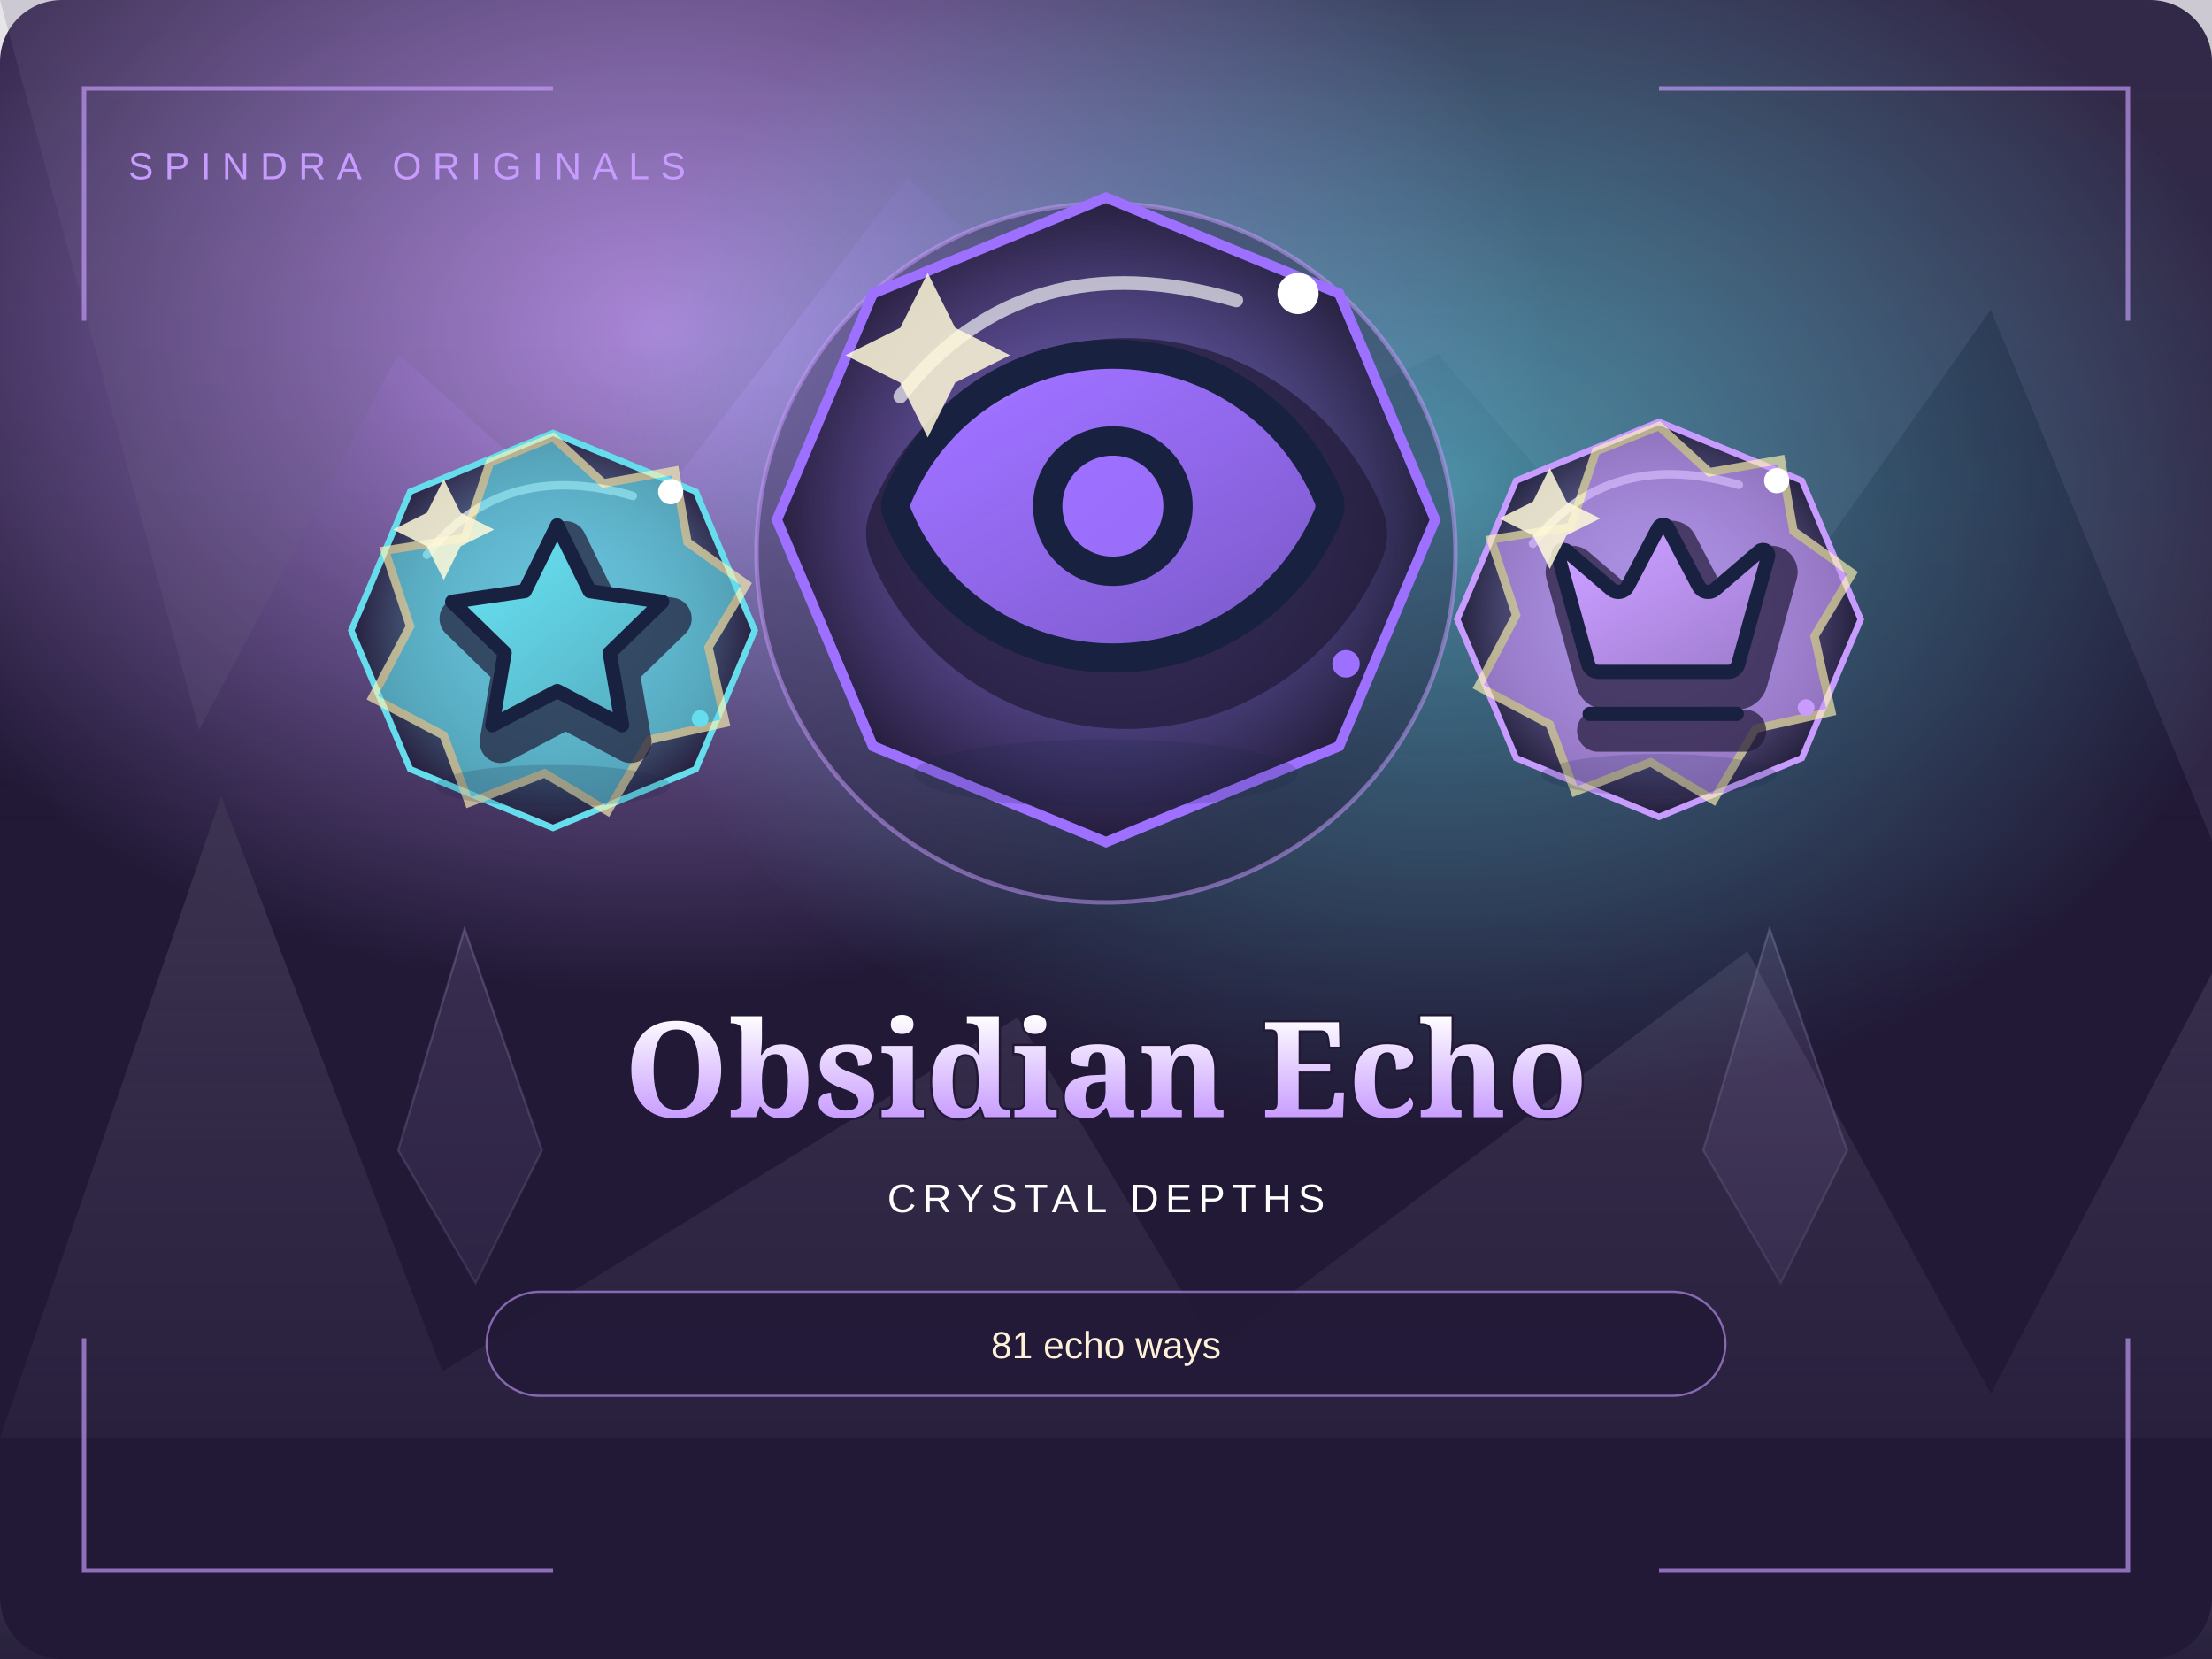
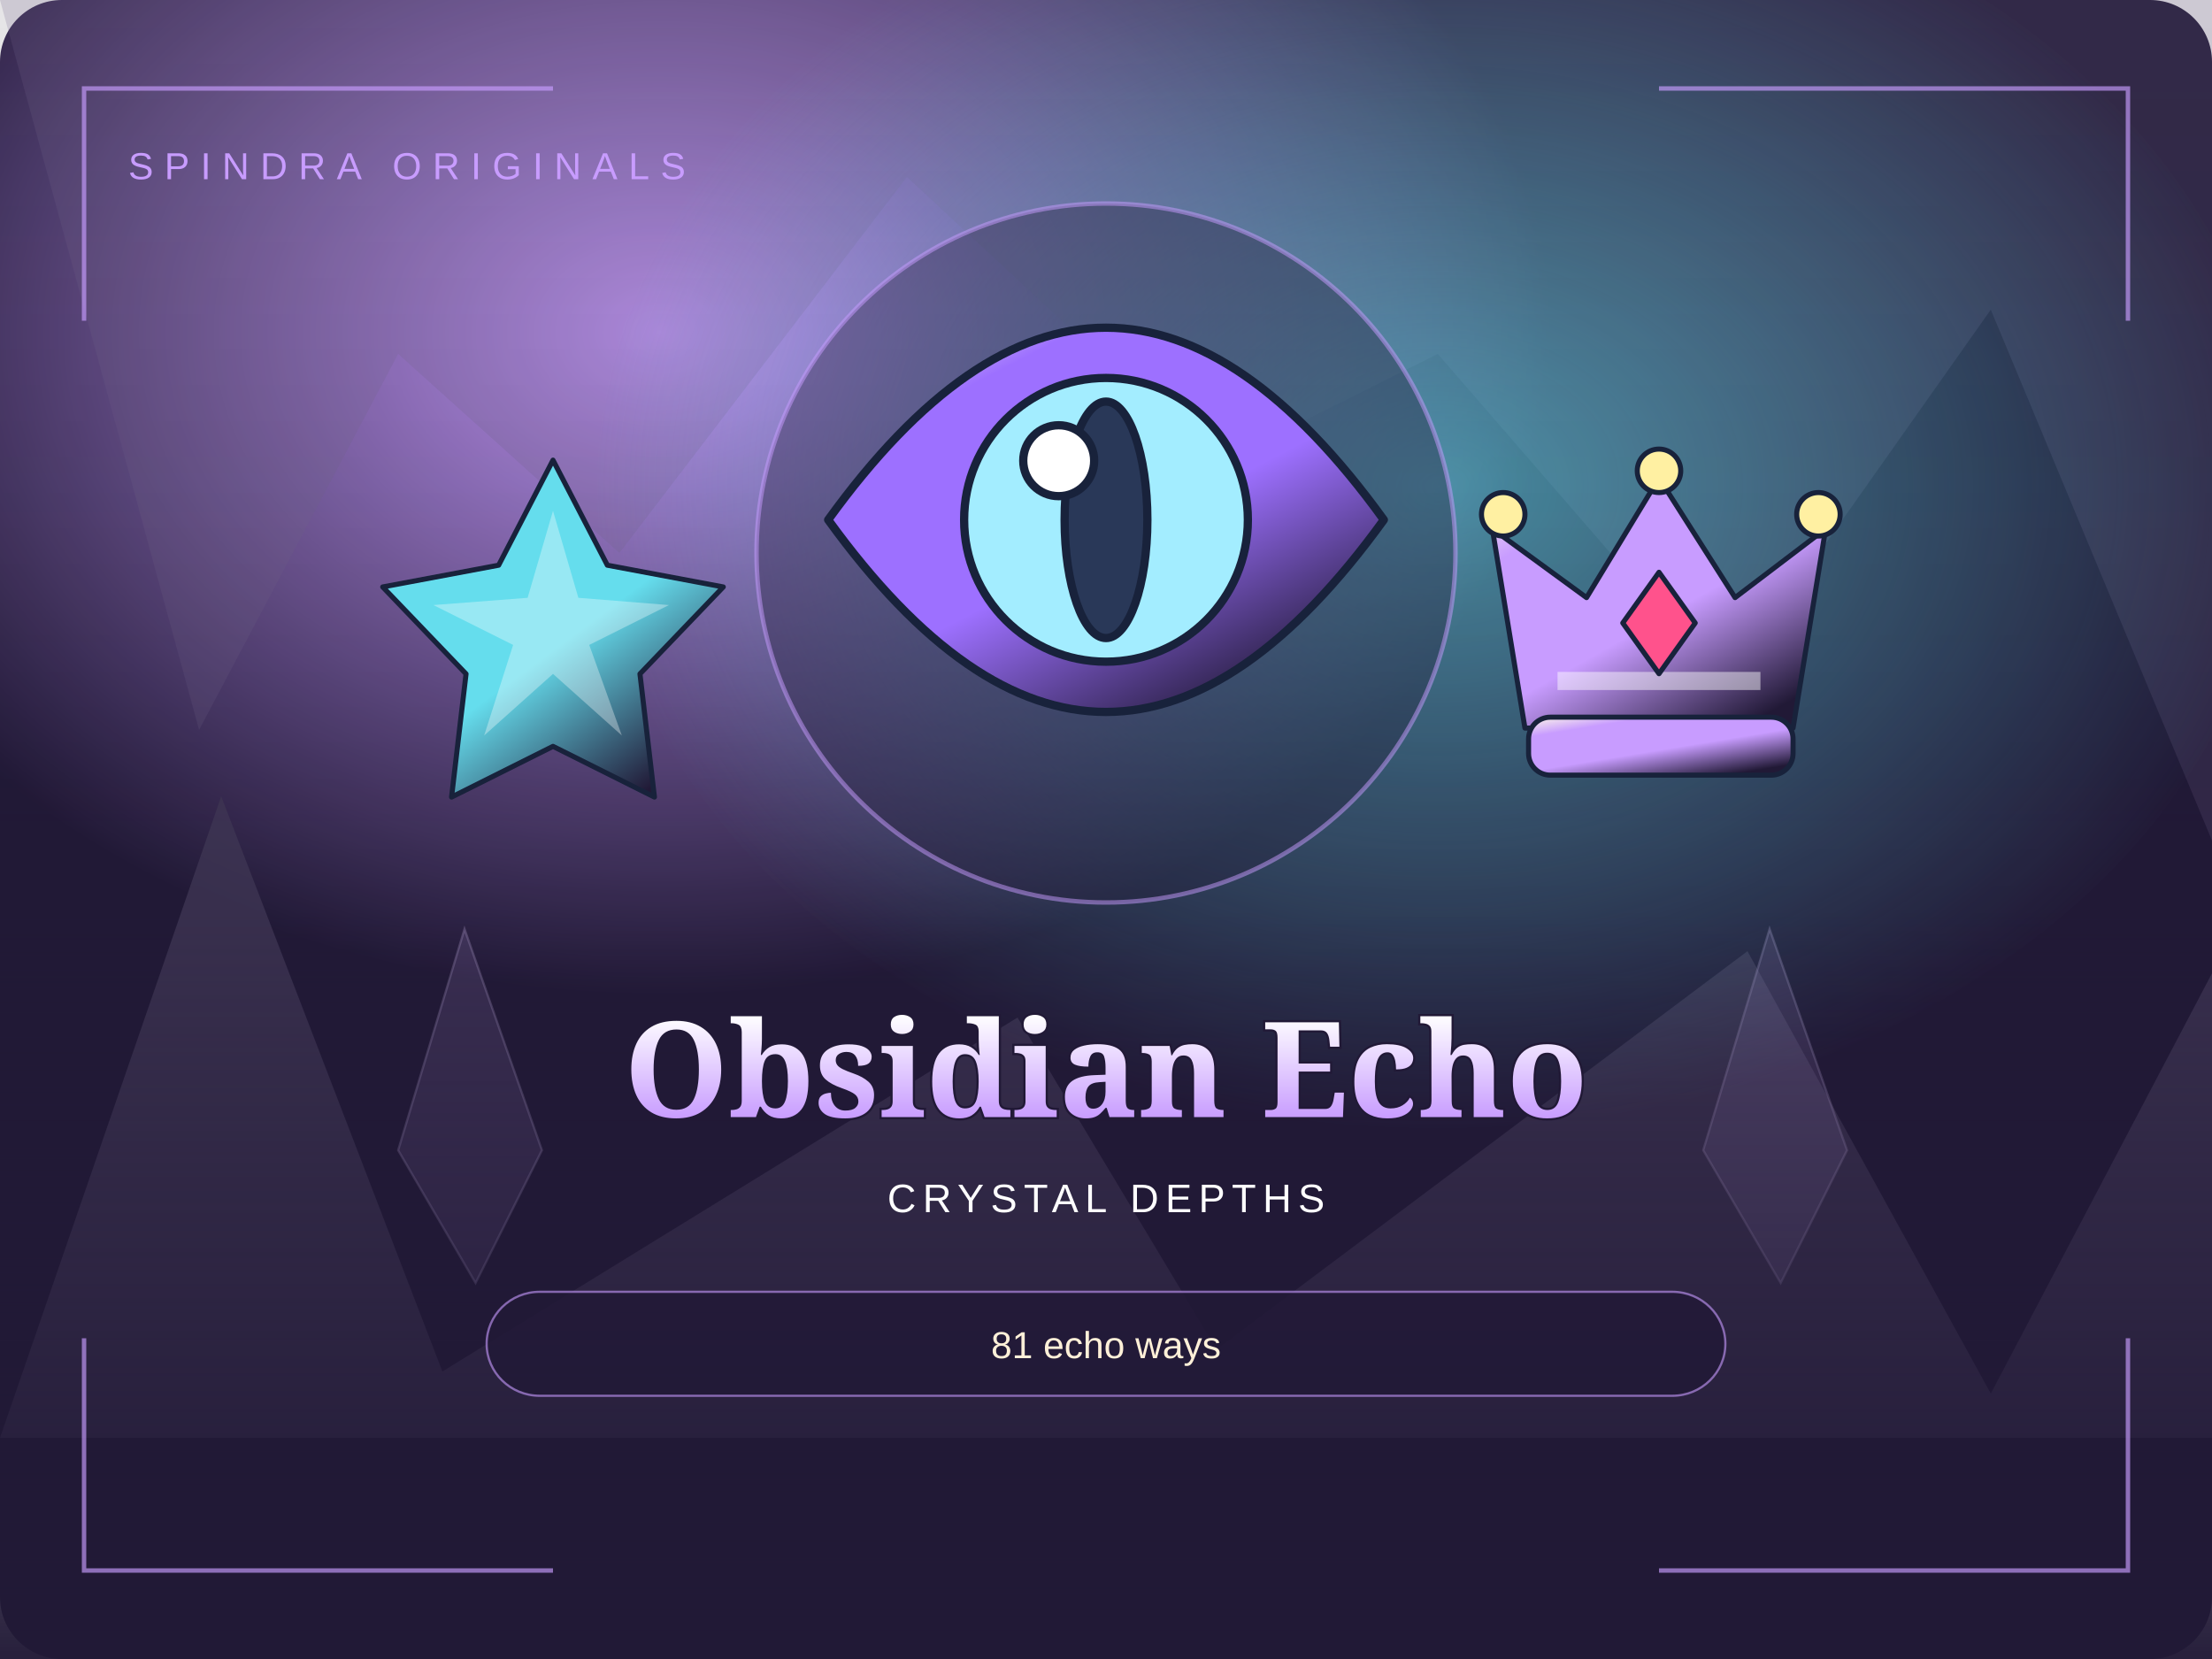
<svg xmlns="http://www.w3.org/2000/svg" width="1000" height="750" viewBox="0 0 1000 750">
  <defs>
    <radialGradient id="cover-bg" cx=".3" cy=".2" r="1">
      <stop stop-color="#c89cff" />
      <stop offset=".4" stop-color="#211936" />
      <stop offset="1" stop-color="#211936" />
    </radialGradient>
    <radialGradient id="cover-halo">
      <stop stop-color="#65dded" stop-opacity=".65" />
      <stop offset="1" stop-color="#65dded" stop-opacity="0" />
    </radialGradient>
    <linearGradient id="cover-shade" x2="0" y2="1">
      <stop stop-color="#211936" stop-opacity=".05" />
      <stop offset=".55" stop-color="#211936" stop-opacity=".15" />
      <stop offset="1" stop-color="#211936" stop-opacity=".97" />
    </linearGradient>
    <linearGradient id="title-ink" x2="0" y2="1">
      <stop stop-color="#ffffff" />
      <stop offset="1" stop-color="#c89cff" />
    </linearGradient>
  </defs>
  <rect width="1000" height="750" rx="28" fill="url(#cover-bg)" />
  <g opacity=".8">
    <svg x="0" y="0" width="1000" height="650" class="slot-scenery scenery-cave" viewBox="0 0 1000 650" preserveAspectRatio="xMidYMid slice" aria-hidden="true">
      <path d="M0 0L90 330L180 160L280 250L410 80L550 210L650 160L780 310L900 140L1000 380V0Z" fill="#75689144" />
      <path d="M0 650L100 360L200 620L460 460L550 610L790 430L900 630L1000 440V650Z" fill="#423957" />
      <path d="M180 520l30-100l35 100l-30 60Z" fill="#cfb0fb33" stroke="#dac4f855" />
      <path d="M770 520l30-100l35 100l-30 60Z" fill="#cfb0fb33" stroke="#dac4f855" />
    </svg>
  </g>
  <ellipse cx="650" cy="220" rx="380" ry="290" fill="url(#cover-halo)" />
  <rect width="1000" height="750" fill="url(#cover-shade)" />
  <path d="M38 145V40H250M750 40H962V145M38 605V710H250M750 710H962V605" fill="none" stroke="#c89cff" stroke-width="2" opacity=".65" />
  <circle cx="500" cy="250" r="158" fill="#211936" fill-opacity=".35" stroke="#c89cff" stroke-width="2" stroke-opacity=".5" />
-   <svg x="155" y="190" width="190" height="190" class="symbol-frame" viewBox="0 0 100 100" aria-hidden="true">
+   <svg x="155" y="190" width="190" height="190" class="symbol-frame" viewBox="-8 -8 116 116" aria-hidden="true">
    <defs>
-       <radialGradient id="obsidian-echo-5-155-R0-medal">
-         <stop stop-color="#65dded" stop-opacity=".35" />
-         <stop offset="1" stop-color="#211936" stop-opacity=".9" />
-       </radialGradient>
-       <linearGradient id="obsidian-echo-5-155-R0" x1="0" y1="0" x2=".8" y2="1">
-         <stop stop-color="#ffffff" />
+       <linearGradient id="obsidian-echo-5-155-R0" x1="0" y1="0" x2=".75" y2="1">
+         <stop stop-color="#fff9e8" />
        <stop offset=".22" stop-color="#65dded" />
-         <stop offset="1" stop-color="#65dded" stop-opacity=".7" />
+         <stop offset=".6" stop-color="#65dded" />
+         <stop offset="1" stop-color="#211936" />
      </linearGradient>
    </defs>
-     <path d="M50 3L84 17L98 50L84 83L50 97L16 83L2 50L16 17Z" fill="url(#obsidian-echo-5-155-R0-medal)" stroke="#65dded" stroke-width="1.5" />
-     <path d="M20 32Q38 9 69 18" fill="none" stroke="#ffffff" stroke-opacity=".65" stroke-width="2" stroke-linecap="round" />
-     <path d="M50 4L62 15L79 12L82 29L96 39L87 54L91 72L73 76L63 93L48 84L30 91L24 75L7 66L16 49L10 31L29 28L35 10Z" fill="#65dded" stroke="#fff4b1" stroke-width="2" opacity=".65" />
-     <ellipse cx="50" cy="87" rx="28" ry="5" fill="#172243" opacity=".18" />
-     <svg width="60" height="60" viewBox="0 0 24 24" fill="#211936" stroke="#211936" stroke-width="4" stroke-linecap="round" stroke-linejoin="round" class="lucide lucide-star" x="23" y="24" opacity=".7">
-       <polygon points="12 2 15.09 8.26 22 9.27 17 14.14 18.18 21.02 12 17.77 5.82 21.02 7 14.14 2 9.27 8.91 8.26 12 2" />
-     </svg>
-     <svg width="60" height="60" viewBox="0 0 24 24" fill="url(#obsidian-echo-5-155-R0)" stroke="#18213f" stroke-width="1.35" stroke-linecap="round" stroke-linejoin="round" class="lucide lucide-star" x="21" y="20">
-       <polygon points="12 2 15.09 8.26 22 9.27 17 14.14 18.18 21.02 12 17.77 5.82 21.02 7 14.14 2 9.27 8.91 8.26 12 2" />
-     </svg>
-     <path d="M20 22L24 14L28 22L36 26L28 30L24 38L20 30L12 26Z" fill="#fff9d9" opacity=".85" />
-     <circle cx="78" cy="17" r="3" fill="#fff" />
-     <circle cx="85" cy="71" r="2" fill="#65dded" />
+     <g class="slot-object object-star" fill="url(#obsidian-echo-5-155-R0)" stroke="#18223b" stroke-width="1.4" stroke-linejoin="round">
+       <path d="M50 3l15 29 32 6-23 24 4 34-28-14-28 14 4-34L3 38l32-6Z" />
+       <path d="M50 17l7 24 25 2-22 11 9 25-19-17-19 17 8-25-22-11 26-2Z" fill="#fff5" stroke="none" />
+     </g>
  </svg>
-   <svg x="655" y="185" width="190" height="190" class="symbol-frame" viewBox="0 0 100 100" aria-hidden="true">
+   <svg x="655" y="185" width="190" height="190" class="symbol-frame" viewBox="-8 -8 116 116" aria-hidden="true">
    <defs>
-       <radialGradient id="obsidian-echo-6-655-R0-medal">
-         <stop stop-color="#c89cff" stop-opacity=".35" />
-         <stop offset="1" stop-color="#211936" stop-opacity=".9" />
-       </radialGradient>
-       <linearGradient id="obsidian-echo-6-655-R0" x1="0" y1="0" x2=".8" y2="1">
-         <stop stop-color="#ffffff" />
+       <linearGradient id="obsidian-echo-6-655-R0" x1="0" y1="0" x2=".75" y2="1">
+         <stop stop-color="#fff9e8" />
        <stop offset=".22" stop-color="#c89cff" />
-         <stop offset="1" stop-color="#c89cff" stop-opacity=".7" />
+         <stop offset=".6" stop-color="#c89cff" />
+         <stop offset="1" stop-color="#211936" />
      </linearGradient>
    </defs>
-     <path d="M50 3L84 17L98 50L84 83L50 97L16 83L2 50L16 17Z" fill="url(#obsidian-echo-6-655-R0-medal)" stroke="#c89cff" stroke-width="1.5" />
-     <path d="M20 32Q38 9 69 18" fill="none" stroke="#ffffff" stroke-opacity=".65" stroke-width="2" stroke-linecap="round" />
-     <path d="M50 4L62 15L79 12L82 29L96 39L87 54L91 72L73 76L63 93L48 84L30 91L24 75L7 66L16 49L10 31L29 28L35 10Z" fill="#c89cff" stroke="#fff4b1" stroke-width="2" opacity=".65" />
-     <ellipse cx="50" cy="87" rx="28" ry="5" fill="#172243" opacity=".18" />
-     <svg width="60" height="60" viewBox="0 0 24 24" fill="#211936" stroke="#211936" stroke-width="4" stroke-linecap="round" stroke-linejoin="round" class="lucide lucide-crown" x="23" y="24" opacity=".7">
-       <path d="M11.562 3.266a.5.5 0 0 1 .876 0L15.39 8.87a1 1 0 0 0 1.516.294L21.183 5.5a.5.5 0 0 1 .798.519l-2.834 10.246a1 1 0 0 1-.956.734H5.81a1 1 0 0 1-.957-.734L2.02 6.02a.5.5 0 0 1 .798-.519l4.276 3.664a1 1 0 0 0 1.516-.294z" />
-       <path d="M5 21h14" />
-     </svg>
-     <svg width="60" height="60" viewBox="0 0 24 24" fill="url(#obsidian-echo-6-655-R0)" stroke="#18213f" stroke-width="1.35" stroke-linecap="round" stroke-linejoin="round" class="lucide lucide-crown" x="21" y="20">
-       <path d="M11.562 3.266a.5.5 0 0 1 .876 0L15.39 8.87a1 1 0 0 0 1.516.294L21.183 5.5a.5.5 0 0 1 .798.519l-2.834 10.246a1 1 0 0 1-.956.734H5.81a1 1 0 0 1-.957-.734L2.02 6.02a.5.5 0 0 1 .798-.519l4.276 3.664a1 1 0 0 0 1.516-.294z" />
-       <path d="M5 21h14" />
-     </svg>
-     <path d="M20 22L24 14L28 22L36 26L28 30L24 38L20 30L12 26Z" fill="#fff9d9" opacity=".85" />
-     <circle cx="78" cy="17" r="3" fill="#fff" />
-     <circle cx="85" cy="71" r="2" fill="#c89cff" />
+     <g class="slot-object object-crown" fill="url(#obsidian-echo-6-655-R0)" stroke="#18223b" stroke-width="1.4" stroke-linejoin="round">
+       <path d="M13 80L4 25l26 19L50 11l21 33 25-19-9 55Z" />
+       <rect x="14" y="77" width="73" height="16" rx="6" />
+       <path d="M22 67h56" stroke="#fff7" stroke-width="5" />
+       <path d="M50 37l10 14-10 14-10-14Z" fill="#ff528c" />
+       <circle cx="7" cy="21" r="6" fill="#fff0a2" />
+       <circle cx="50" cy="9" r="6" fill="#fff0a2" />
+       <circle cx="94" cy="21" r="6" fill="#fff0a2" />
+     </g>
  </svg>
-   <svg x="345" y="80" width="310" height="310" class="symbol-frame" viewBox="0 0 100 100" aria-hidden="true">
+   <svg x="345" y="80" width="310" height="310" class="symbol-frame" viewBox="-8 -8 116 116" aria-hidden="true">
    <defs>
-       <radialGradient id="obsidian-echo-4-345-R0-medal">
-         <stop stop-color="#9d70ff" stop-opacity=".35" />
-         <stop offset="1" stop-color="#211936" stop-opacity=".9" />
-       </radialGradient>
-       <linearGradient id="obsidian-echo-4-345-R0" x1="0" y1="0" x2=".8" y2="1">
-         <stop stop-color="#ffffff" />
+       <linearGradient id="obsidian-echo-4-345-R0" x1="0" y1="0" x2=".75" y2="1">
+         <stop stop-color="#fff9e8" />
        <stop offset=".22" stop-color="#9d70ff" />
-         <stop offset="1" stop-color="#9d70ff" stop-opacity=".7" />
+         <stop offset=".6" stop-color="#9d70ff" />
+         <stop offset="1" stop-color="#211936" />
      </linearGradient>
    </defs>
-     <path d="M50 3L84 17L98 50L84 83L50 97L16 83L2 50L16 17Z" fill="url(#obsidian-echo-4-345-R0-medal)" stroke="#9d70ff" stroke-width="1.5" />
-     <path d="M20 32Q38 9 69 18" fill="none" stroke="#ffffff" stroke-opacity=".65" stroke-width="2" stroke-linecap="round" />
-     <ellipse cx="50" cy="87" rx="28" ry="5" fill="#172243" opacity=".18" />
-     <svg width="76" height="76" viewBox="0 0 24 24" fill="#211936" stroke="#211936" stroke-width="4" stroke-linecap="round" stroke-linejoin="round" class="lucide lucide-eye" x="15" y="14" opacity=".7">
-       <path d="M2.062 12.348a1 1 0 0 1 0-.696 10.75 10.75 0 0 1 19.876 0 1 1 0 0 1 0 .696 10.75 10.75 0 0 1-19.876 0" />
-       <circle cx="12" cy="12" r="3" />
-     </svg>
-     <svg width="76" height="76" viewBox="0 0 24 24" fill="url(#obsidian-echo-4-345-R0)" stroke="#18213f" stroke-width="1.35" stroke-linecap="round" stroke-linejoin="round" class="lucide lucide-eye" x="13" y="10">
-       <path d="M2.062 12.348a1 1 0 0 1 0-.696 10.75 10.75 0 0 1 19.876 0 1 1 0 0 1 0 .696 10.75 10.75 0 0 1-19.876 0" />
-       <circle cx="12" cy="12" r="3" />
-     </svg>
-     <path d="M20 22L24 14L28 22L36 26L28 30L24 38L20 30L12 26Z" fill="#fff9d9" opacity=".85" />
-     <circle cx="78" cy="17" r="3" fill="#fff" />
-     <circle cx="85" cy="71" r="2" fill="#9d70ff" />
+     <g class="slot-object object-eye" fill="url(#obsidian-echo-4-345-R0)" stroke="#18223b" stroke-width="1.4" stroke-linejoin="round">
+       <path d="M3 50q47-65 94 0Q50 115 3 50Z" />
+       <circle cx="50" cy="50" r="24" fill="#a3edff" />
+       <ellipse cx="50" cy="50" rx="7" ry="20" fill="#293858" />
+       <circle cx="42" cy="40" r="6" fill="#fff" />
+     </g>
  </svg>
  <text x="58" y="81" fill="#c89cff" font-size="17" font-family="Arial,sans-serif" letter-spacing="5">SPINDRA ORIGINALS</text>
  <text x="500" y="505" text-anchor="middle" fill="url(#title-ink)" stroke="#211936" stroke-width="2" paint-order="stroke" font-size="60" font-family="Georgia,serif" font-weight="900">Obsidian Echo</text>
  <text x="500" y="548" text-anchor="middle" fill="#fff" font-size="18" font-family="Arial,sans-serif" letter-spacing="3">CRYSTAL DEPTHS</text>
  <rect x="220" y="584" width="560" height="47" rx="24" fill="#211936" fill-opacity=".85" stroke="#c89cff" stroke-opacity=".6" />
  <text x="500" y="614" text-anchor="middle" fill="#fff0d8" font-size="17" font-family="Arial,sans-serif">81 echo ways</text>
</svg>
